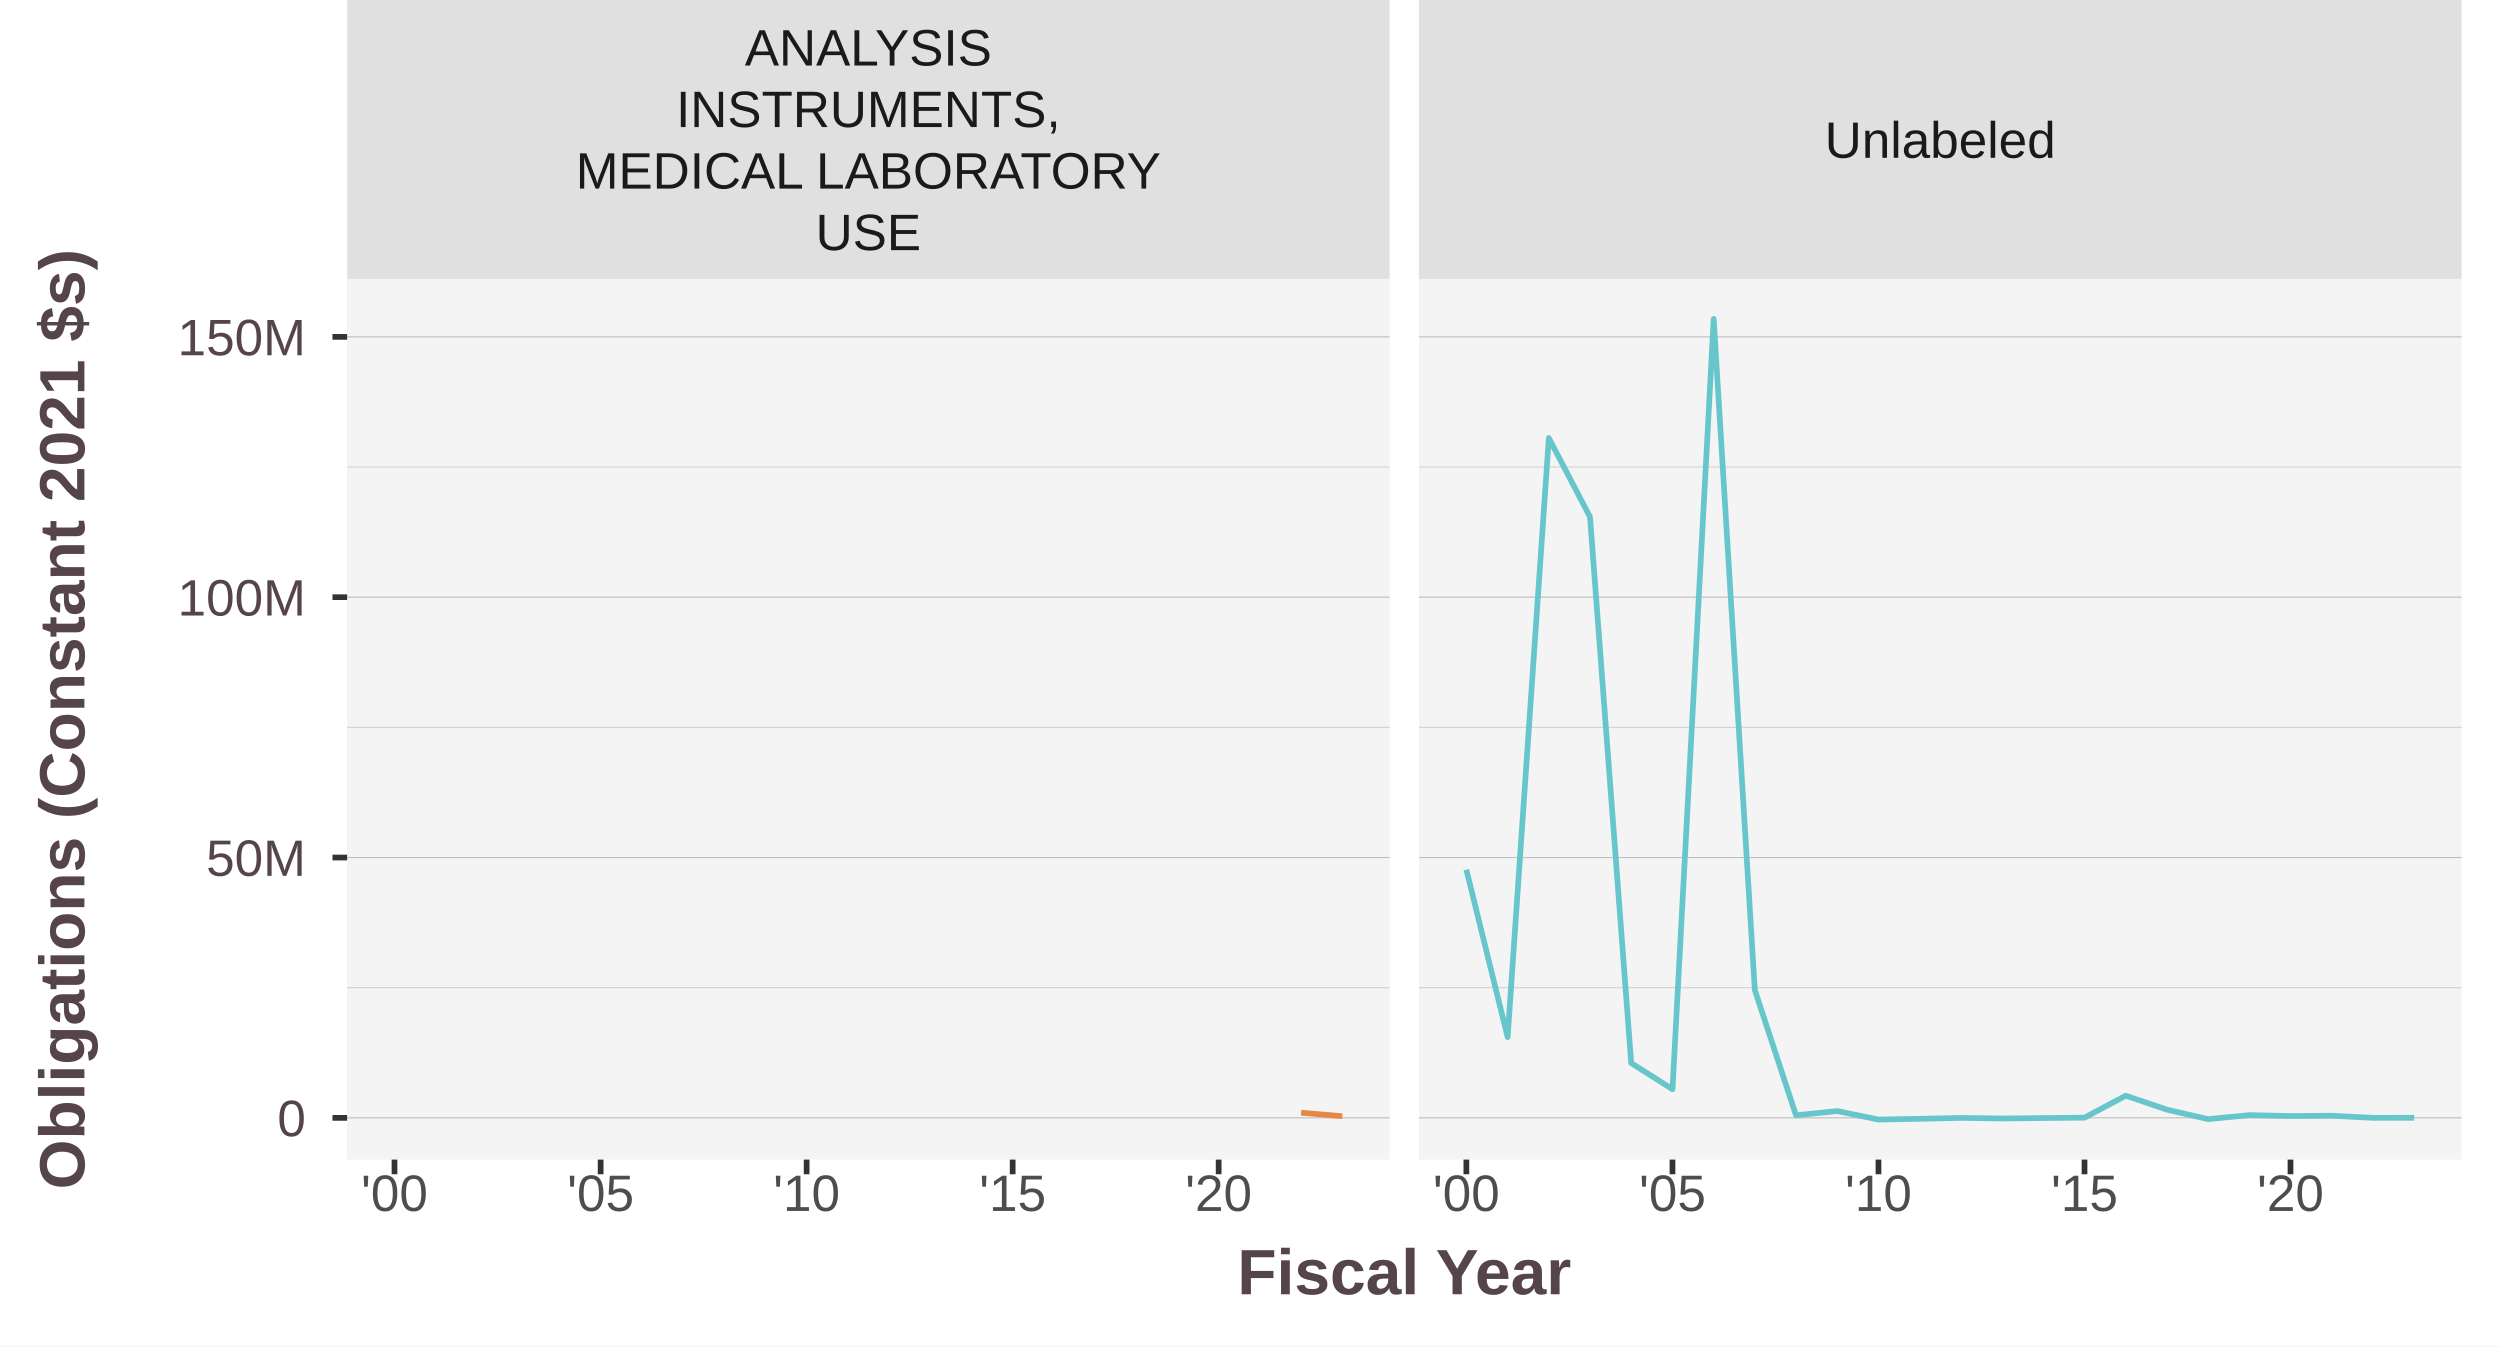
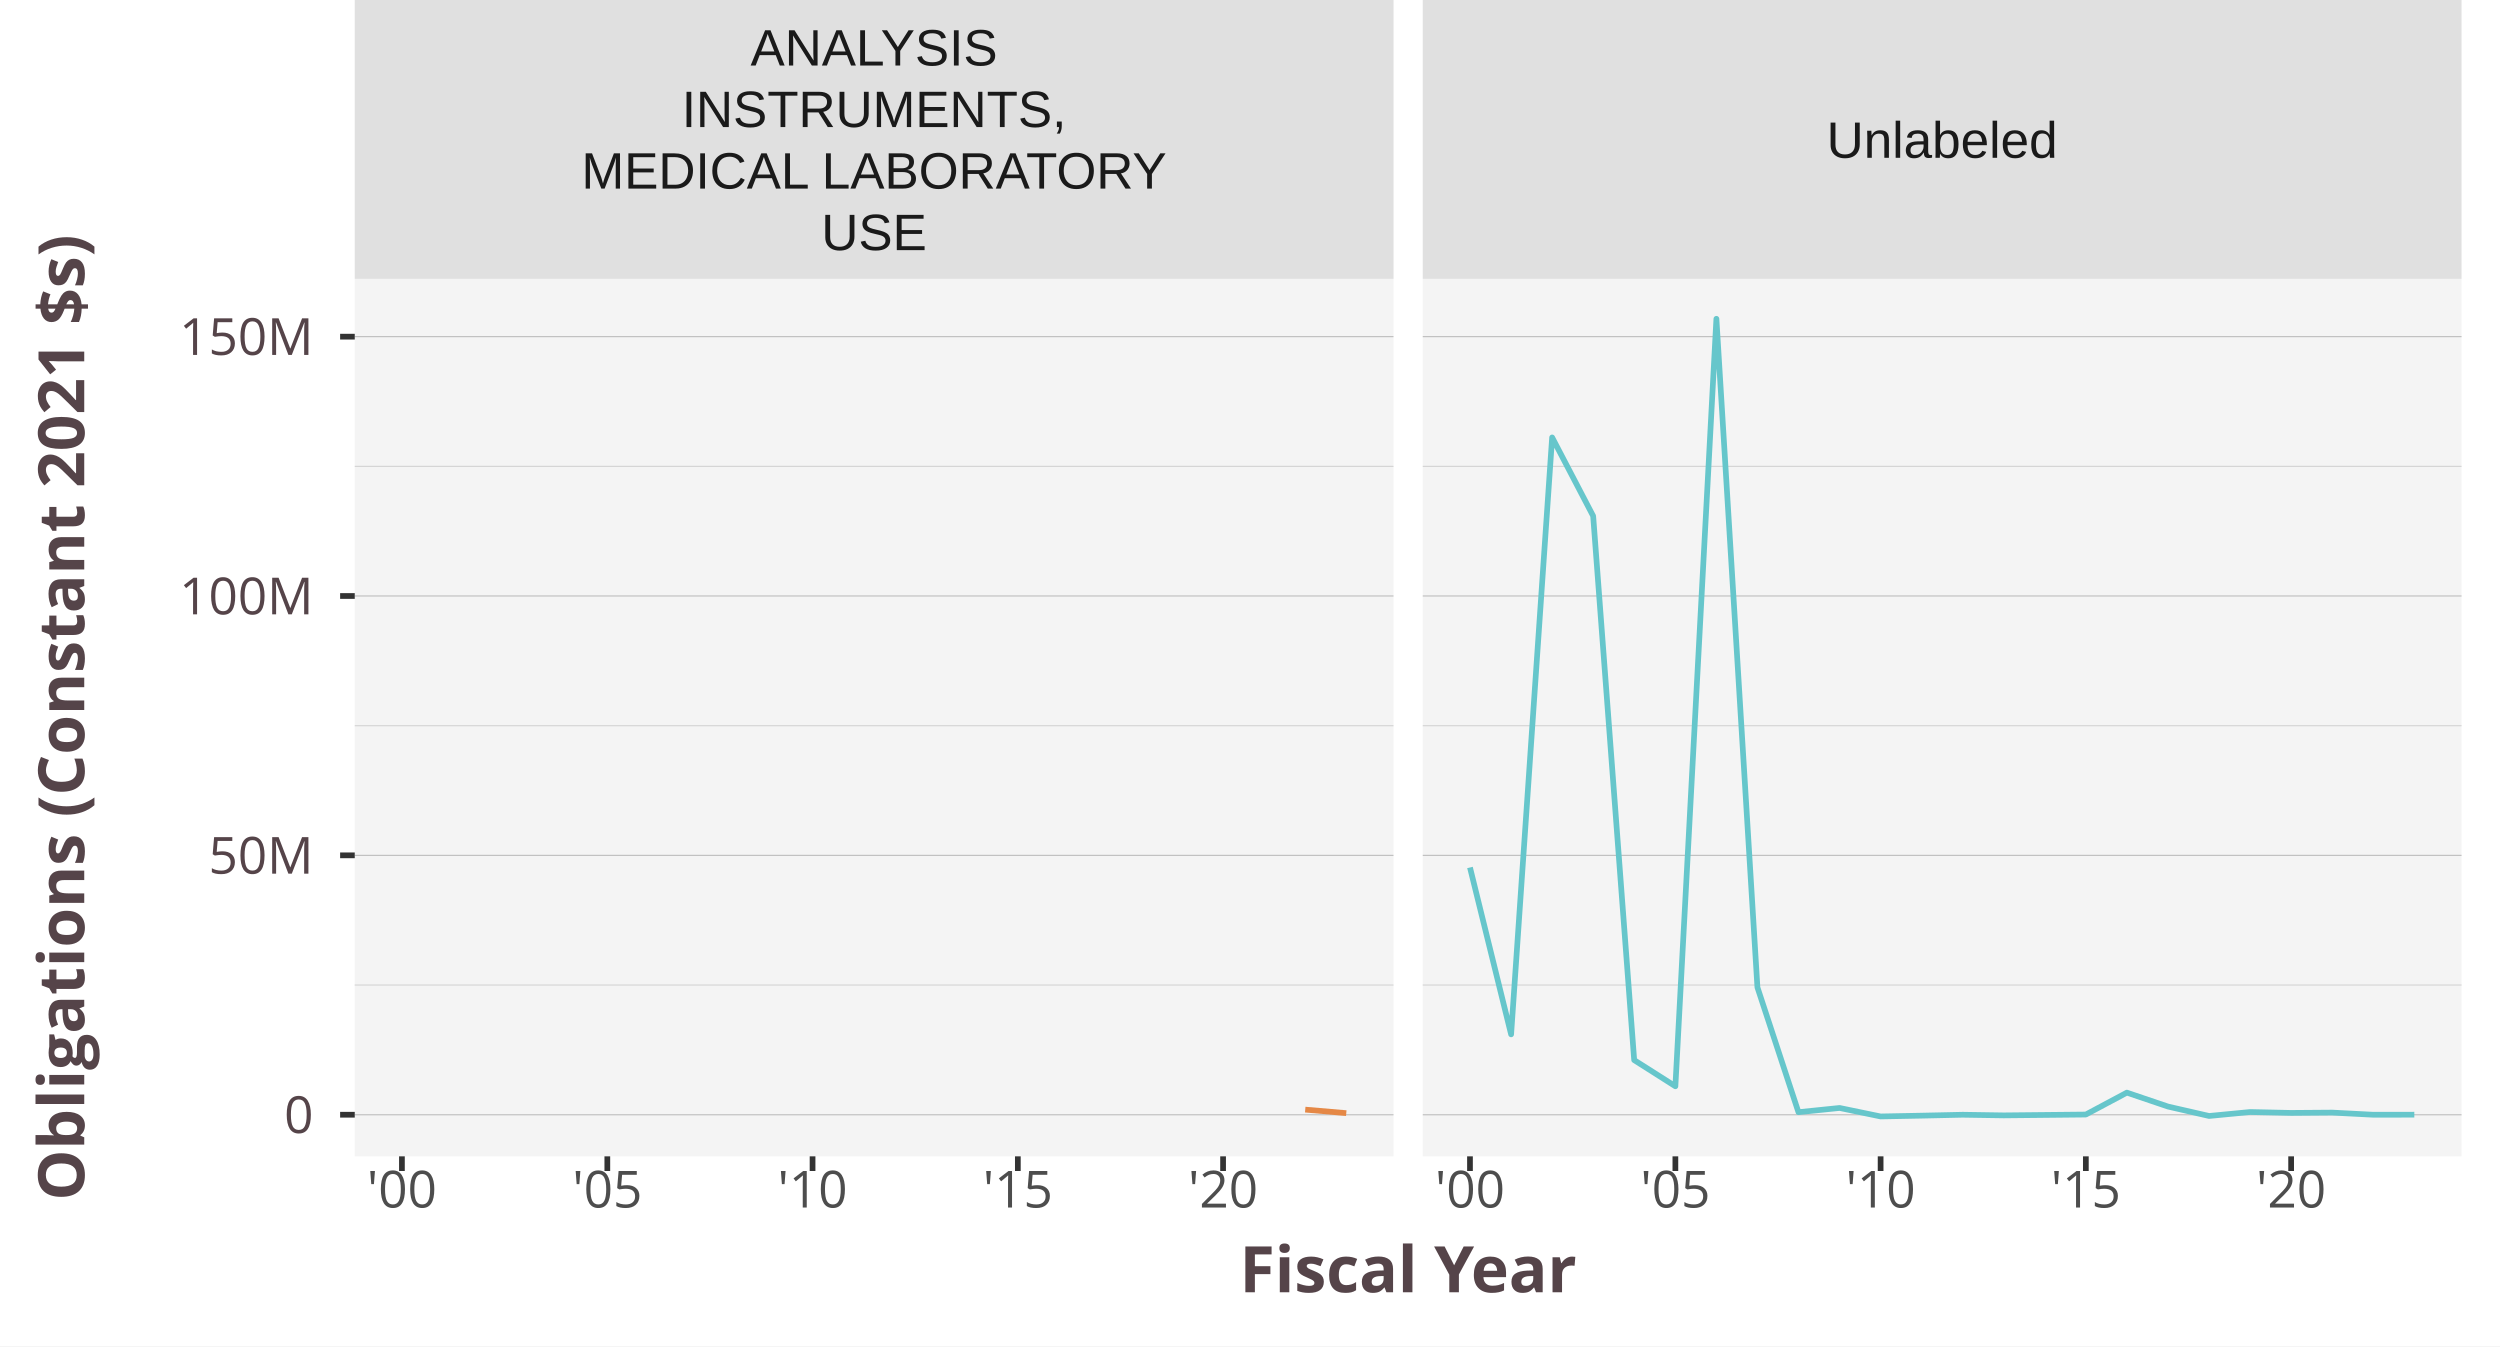
<svg xmlns="http://www.w3.org/2000/svg" class="svglite" width="468.00pt" height="252.00pt" viewBox="0 0 468.00 252.00">
  <defs>
    <style type="text/css">
    .svglite line, .svglite polyline, .svglite polygon, .svglite path, .svglite rect, .svglite circle {
      fill: none;
      stroke: #000000;
      stroke-linecap: round;
      stroke-linejoin: round;
      stroke-miterlimit: 10.00;
    }
    .svglite text {
      white-space: pre;
    }
  </style>
  </defs>
  <rect width="100%" height="100%" style="stroke: none; fill: #FFFFFF;" />
  <defs>
    <clipPath id="cpMC4wMHw0NjguMDB8MC4wMHwyNTIuMDA=">
      <rect x="0.00" y="0.00" width="468.00" height="252.00" />
    </clipPath>
  </defs>
  <g clip-path="url(#cpMC4wMHw0NjguMDB8MC4wMHwyNTIuMDA=)">
    <rect x="0.00" y="0.00" width="468.00" height="252.00" style="stroke-width: 1.07; stroke: #FFFFFF; fill: #FFFFFF;" />
  </g>
  <defs>
-     <clipPath id="cpNjQuOTh8MjYwLjE1fDUyLjIxfDIxNy4wOA==">
-       <rect x="64.98" y="52.21" width="195.17" height="164.87" />
+     <clipPath id="cpNjYuNDF8MjYwLjg2fDUyLjIxfDIxNi40Nw==">
+       <rect x="66.41" y="52.21" width="194.46" height="164.25" />
    </clipPath>
  </defs>
-   <g clip-path="url(#cpNjQuOTh8MjYwLjE1fDUyLjIxfDIxNy4wOA==)">
-     <rect x="64.98" y="52.21" width="195.17" height="164.87" style="stroke-width: 1.07; stroke: none; fill: #F4F4F4;" />
-     <polyline points="64.98,184.89 260.15,184.89 " style="stroke-width: 0.21; stroke: #D3D3D3; stroke-linecap: butt;" />
-     <polyline points="64.98,136.16 260.15,136.16 " style="stroke-width: 0.21; stroke: #D3D3D3; stroke-linecap: butt;" />
-     <polyline points="64.98,87.43 260.15,87.43 " style="stroke-width: 0.21; stroke: #D3D3D3; stroke-linecap: butt;" />
-     <polyline points="64.98,209.26 260.15,209.26 " style="stroke-width: 0.21; stroke: #BEBEBE; stroke-linecap: butt;" />
-     <polyline points="64.98,160.53 260.15,160.53 " style="stroke-width: 0.21; stroke: #BEBEBE; stroke-linecap: butt;" />
-     <polyline points="64.98,111.79 260.15,111.79 " style="stroke-width: 0.21; stroke: #BEBEBE; stroke-linecap: butt;" />
-     <polyline points="64.98,63.06 260.15,63.06 " style="stroke-width: 0.21; stroke: #BEBEBE; stroke-linecap: butt;" />
-     <polyline points="243.57,208.30 251.28,208.96 " style="stroke-width: 1.07; stroke: #E58846; stroke-linecap: butt;" />
+   <g clip-path="url(#cpNjYuNDF8MjYwLjg2fDUyLjIxfDIxNi40Nw==)">
+     <rect x="66.41" y="52.21" width="194.46" height="164.25" style="stroke-width: 1.07; stroke: none; fill: #F4F4F4;" />
+     <polyline points="66.41,184.40 260.86,184.40 " style="stroke-width: 0.21; stroke: #D3D3D3; stroke-linecap: butt;" />
+     <polyline points="66.41,135.85 260.86,135.85 " style="stroke-width: 0.21; stroke: #D3D3D3; stroke-linecap: butt;" />
+     <polyline points="66.41,87.30 260.86,87.30 " style="stroke-width: 0.21; stroke: #D3D3D3; stroke-linecap: butt;" />
+     <polyline points="66.41,208.68 260.86,208.68 " style="stroke-width: 0.21; stroke: #BEBEBE; stroke-linecap: butt;" />
+     <polyline points="66.41,160.12 260.86,160.12 " style="stroke-width: 0.21; stroke: #BEBEBE; stroke-linecap: butt;" />
+     <polyline points="66.41,111.57 260.86,111.57 " style="stroke-width: 0.21; stroke: #BEBEBE; stroke-linecap: butt;" />
+     <polyline points="66.41,63.02 260.86,63.02 " style="stroke-width: 0.21; stroke: #BEBEBE; stroke-linecap: butt;" />
+     <polyline points="244.34,207.72 252.02,208.38 " style="stroke-width: 1.07; stroke: #E58846; stroke-linecap: butt;" />
  </g>
  <g clip-path="url(#cpMC4wMHw0NjguMDB8MC4wMHwyNTIuMDA=)">
</g>
  <defs>
-     <clipPath id="cpMjY1LjYzfDQ2MC44MHw1Mi4yMXwyMTcuMDg=">
-       <rect x="265.63" y="52.21" width="195.17" height="164.87" />
+     <clipPath id="cpMjY2LjM0fDQ2MC44MHw1Mi4yMXwyMTYuNDc=">
+       <rect x="266.34" y="52.21" width="194.46" height="164.25" />
    </clipPath>
  </defs>
-   <g clip-path="url(#cpMjY1LjYzfDQ2MC44MHw1Mi4yMXwyMTcuMDg=)">
-     <rect x="265.63" y="52.21" width="195.17" height="164.87" style="stroke-width: 1.07; stroke: none; fill: #F4F4F4;" />
-     <polyline points="265.63,184.89 460.80,184.89 " style="stroke-width: 0.21; stroke: #D3D3D3; stroke-linecap: butt;" />
-     <polyline points="265.63,136.16 460.80,136.16 " style="stroke-width: 0.21; stroke: #D3D3D3; stroke-linecap: butt;" />
-     <polyline points="265.63,87.43 460.80,87.43 " style="stroke-width: 0.21; stroke: #D3D3D3; stroke-linecap: butt;" />
-     <polyline points="265.63,209.26 460.80,209.26 " style="stroke-width: 0.21; stroke: #BEBEBE; stroke-linecap: butt;" />
-     <polyline points="265.63,160.53 460.80,160.53 " style="stroke-width: 0.21; stroke: #BEBEBE; stroke-linecap: butt;" />
-     <polyline points="265.63,111.79 460.80,111.79 " style="stroke-width: 0.21; stroke: #BEBEBE; stroke-linecap: butt;" />
-     <polyline points="265.63,63.06 460.80,63.06 " style="stroke-width: 0.21; stroke: #BEBEBE; stroke-linecap: butt;" />
-     <polyline points="274.50,162.80 282.23,194.15 289.94,82.00 297.65,96.77 305.36,199.00 313.09,203.91 320.80,59.71 328.50,185.32 336.21,208.78 343.94,207.99 351.65,209.58 359.36,209.44 367.07,209.27 374.80,209.38 390.22,209.22 397.93,205.11 405.66,207.73 413.36,209.50 421.07,208.75 428.78,208.92 436.51,208.86 444.22,209.26 451.93,209.25 " style="stroke-width: 1.07; stroke: #66C6CB; stroke-linecap: butt;" />
+   <g clip-path="url(#cpMjY2LjM0fDQ2MC44MHw1Mi4yMXwyMTYuNDc=)">
+     <rect x="266.34" y="52.21" width="194.46" height="164.25" style="stroke-width: 1.07; stroke: none; fill: #F4F4F4;" />
+     <polyline points="266.34,184.40 460.80,184.40 " style="stroke-width: 0.21; stroke: #D3D3D3; stroke-linecap: butt;" />
+     <polyline points="266.34,135.85 460.80,135.85 " style="stroke-width: 0.21; stroke: #D3D3D3; stroke-linecap: butt;" />
+     <polyline points="266.34,87.30 460.80,87.30 " style="stroke-width: 0.21; stroke: #D3D3D3; stroke-linecap: butt;" />
+     <polyline points="266.34,208.68 460.80,208.68 " style="stroke-width: 0.21; stroke: #BEBEBE; stroke-linecap: butt;" />
+     <polyline points="266.34,160.12 460.80,160.12 " style="stroke-width: 0.21; stroke: #BEBEBE; stroke-linecap: butt;" />
+     <polyline points="266.34,111.57 460.80,111.57 " style="stroke-width: 0.21; stroke: #BEBEBE; stroke-linecap: butt;" />
+     <polyline points="266.34,63.02 460.80,63.02 " style="stroke-width: 0.21; stroke: #BEBEBE; stroke-linecap: butt;" />
+     <polyline points="275.18,162.39 282.88,193.63 290.56,81.89 298.24,96.60 305.92,198.45 313.63,203.35 321.31,59.68 328.99,184.83 336.67,208.20 344.37,207.41 352.05,209.00 359.73,208.85 367.41,208.68 375.11,208.80 390.47,208.64 398.15,204.54 405.86,207.15 413.54,208.91 421.22,208.17 428.90,208.34 436.60,208.28 444.28,208.68 451.96,208.67 " style="stroke-width: 1.07; stroke: #66C6CB; stroke-linecap: butt;" />
  </g>
  <g clip-path="url(#cpMC4wMHw0NjguMDB8MC4wMHwyNTIuMDA=)">
</g>
  <defs>
-     <clipPath id="cpNjQuOTh8MjYwLjE1fDAuMDB8NTIuMjE=">
-       <rect x="64.98" y="0.00" width="195.17" height="52.21" />
+     <clipPath id="cpNjYuNDF8MjYwLjg2fDAuMDB8NTIuMjE=">
+       <rect x="66.41" y="0.00" width="194.46" height="52.21" />
    </clipPath>
  </defs>
-   <g clip-path="url(#cpNjQuOTh8MjYwLjE1fDAuMDB8NTIuMjE=)">
-     <rect x="64.98" y="-0" width="195.17" height="52.21" style="stroke-width: 1.07; stroke: none; fill: #E0E0E0;" />
-     <text x="162.56" y="12.26" text-anchor="middle" style="font-size: 9.60px;fill: #1A1A1A; font-family: &quot;Arial&quot;;" textLength="46.18px" lengthAdjust="spacingAndGlyphs">ANALYSIS</text>
-     <text x="162.56" y="23.78" text-anchor="middle" style="font-size: 9.60px;fill: #1A1A1A; font-family: &quot;Arial&quot;;" textLength="71.93px" lengthAdjust="spacingAndGlyphs">INSTRUMENTS,</text>
-     <text x="162.56" y="35.30" text-anchor="middle" style="font-size: 9.60px;fill: #1A1A1A; font-family: &quot;Arial&quot;;" textLength="109.43px" lengthAdjust="spacingAndGlyphs">MEDICAL LABORATORY</text>
-     <text x="162.56" y="46.82" text-anchor="middle" style="font-size: 9.60px;fill: #1A1A1A; font-family: &quot;Arial&quot;;" textLength="19.71px" lengthAdjust="spacingAndGlyphs">USE</text>
+   <g clip-path="url(#cpNjYuNDF8MjYwLjg2fDAuMDB8NTIuMjE=)">
+     <rect x="66.41" y="-0" width="194.46" height="52.21" style="stroke-width: 1.07; stroke: none; fill: #E0E0E0;" />
+     <text x="163.63" y="12.26" text-anchor="middle" style="font-size: 9.60px;fill: #1A1A1A; font-family: &quot;Arial&quot;;" textLength="46.18px" lengthAdjust="spacingAndGlyphs">ANALYSIS</text>
+     <text x="163.63" y="23.78" text-anchor="middle" style="font-size: 9.60px;fill: #1A1A1A; font-family: &quot;Arial&quot;;" textLength="71.93px" lengthAdjust="spacingAndGlyphs">INSTRUMENTS,</text>
+     <text x="163.63" y="35.30" text-anchor="middle" style="font-size: 9.60px;fill: #1A1A1A; font-family: &quot;Arial&quot;;" textLength="109.43px" lengthAdjust="spacingAndGlyphs">MEDICAL LABORATORY</text>
+     <text x="163.63" y="46.82" text-anchor="middle" style="font-size: 9.60px;fill: #1A1A1A; font-family: &quot;Arial&quot;;" textLength="19.71px" lengthAdjust="spacingAndGlyphs">USE</text>
  </g>
  <g clip-path="url(#cpMC4wMHw0NjguMDB8MC4wMHwyNTIuMDA=)">
</g>
  <defs>
-     <clipPath id="cpMjY1LjYzfDQ2MC44MHwwLjAwfDUyLjIx">
-       <rect x="265.63" y="0.00" width="195.17" height="52.21" />
+     <clipPath id="cpMjY2LjM0fDQ2MC44MHwwLjAwfDUyLjIx">
+       <rect x="266.34" y="0.00" width="194.46" height="52.21" />
    </clipPath>
  </defs>
-   <g clip-path="url(#cpMjY1LjYzfDQ2MC44MHwwLjAwfDUyLjIx)">
-     <rect x="265.63" y="-0" width="195.17" height="52.21" style="stroke-width: 1.07; stroke: none; fill: #E0E0E0;" />
-     <text x="363.21" y="29.54" text-anchor="middle" style="font-size: 9.60px;fill: #1A1A1A; font-family: &quot;Arial&quot;;" textLength="43.20px" lengthAdjust="spacingAndGlyphs">Unlabeled</text>
+   <g clip-path="url(#cpMjY2LjM0fDQ2MC44MHwwLjAwfDUyLjIx)">
+     <rect x="266.34" y="-0" width="194.46" height="52.21" style="stroke-width: 1.07; stroke: none; fill: #E0E0E0;" />
+     <text x="363.57" y="29.54" text-anchor="middle" style="font-size: 9.60px;fill: #1A1A1A; font-family: &quot;Arial&quot;;" textLength="43.20px" lengthAdjust="spacingAndGlyphs">Unlabeled</text>
  </g>
  <g clip-path="url(#cpMC4wMHw0NjguMDB8MC4wMHwyNTIuMDA=)">
-     <polyline points="73.85,219.82 73.85,217.08 " style="stroke-width: 1.07; stroke: #333333; stroke-linecap: butt;" />
-     <polyline points="112.44,219.82 112.44,217.08 " style="stroke-width: 1.07; stroke: #333333; stroke-linecap: butt;" />
-     <polyline points="151.00,219.82 151.00,217.08 " style="stroke-width: 1.07; stroke: #333333; stroke-linecap: butt;" />
-     <polyline points="189.57,219.82 189.57,217.08 " style="stroke-width: 1.07; stroke: #333333; stroke-linecap: butt;" />
-     <polyline points="228.13,219.82 228.13,217.08 " style="stroke-width: 1.07; stroke: #333333; stroke-linecap: butt;" />
-     <text x="73.85" y="226.69" text-anchor="middle" style="font-size: 9.60px;fill: #4D4D4D; font-family: &quot;Arial&quot;;" textLength="12.50px" lengthAdjust="spacingAndGlyphs">'00</text>
-     <text x="112.44" y="226.69" text-anchor="middle" style="font-size: 9.60px;fill: #4D4D4D; font-family: &quot;Arial&quot;;" textLength="12.50px" lengthAdjust="spacingAndGlyphs">'05</text>
-     <text x="151.00" y="226.69" text-anchor="middle" style="font-size: 9.60px;fill: #4D4D4D; font-family: &quot;Arial&quot;;" textLength="12.50px" lengthAdjust="spacingAndGlyphs">'10</text>
-     <text x="189.57" y="226.69" text-anchor="middle" style="font-size: 9.60px;fill: #4D4D4D; font-family: &quot;Arial&quot;;" textLength="12.50px" lengthAdjust="spacingAndGlyphs">'15</text>
-     <text x="228.13" y="226.69" text-anchor="middle" style="font-size: 9.60px;fill: #4D4D4D; font-family: &quot;Arial&quot;;" textLength="12.50px" lengthAdjust="spacingAndGlyphs">'20</text>
-     <polyline points="274.50,219.82 274.50,217.08 " style="stroke-width: 1.07; stroke: #333333; stroke-linecap: butt;" />
-     <polyline points="313.09,219.82 313.09,217.08 " style="stroke-width: 1.07; stroke: #333333; stroke-linecap: butt;" />
-     <polyline points="351.65,219.82 351.65,217.08 " style="stroke-width: 1.07; stroke: #333333; stroke-linecap: butt;" />
-     <polyline points="390.22,219.82 390.22,217.08 " style="stroke-width: 1.07; stroke: #333333; stroke-linecap: butt;" />
-     <polyline points="428.78,219.82 428.78,217.08 " style="stroke-width: 1.07; stroke: #333333; stroke-linecap: butt;" />
-     <text x="274.50" y="226.69" text-anchor="middle" style="font-size: 9.60px;fill: #4D4D4D; font-family: &quot;Arial&quot;;" textLength="12.50px" lengthAdjust="spacingAndGlyphs">'00</text>
-     <text x="313.09" y="226.69" text-anchor="middle" style="font-size: 9.60px;fill: #4D4D4D; font-family: &quot;Arial&quot;;" textLength="12.50px" lengthAdjust="spacingAndGlyphs">'05</text>
-     <text x="351.65" y="226.69" text-anchor="middle" style="font-size: 9.60px;fill: #4D4D4D; font-family: &quot;Arial&quot;;" textLength="12.50px" lengthAdjust="spacingAndGlyphs">'10</text>
-     <text x="390.22" y="226.69" text-anchor="middle" style="font-size: 9.60px;fill: #4D4D4D; font-family: &quot;Arial&quot;;" textLength="12.50px" lengthAdjust="spacingAndGlyphs">'15</text>
-     <text x="428.78" y="226.69" text-anchor="middle" style="font-size: 9.60px;fill: #4D4D4D; font-family: &quot;Arial&quot;;" textLength="12.50px" lengthAdjust="spacingAndGlyphs">'20</text>
-     <text x="57.26" y="212.69" text-anchor="end" style="font-size: 9.60px;fill: #554449; font-family: &quot;Arial&quot;;" textLength="5.34px" lengthAdjust="spacingAndGlyphs">0</text>
-     <text x="57.26" y="163.96" text-anchor="end" style="font-size: 9.60px;fill: #554449; font-family: &quot;Arial&quot;;" textLength="18.66px" lengthAdjust="spacingAndGlyphs">50M</text>
-     <text x="57.26" y="115.23" text-anchor="end" style="font-size: 9.60px;fill: #554449; font-family: &quot;Arial&quot;;" textLength="24.00px" lengthAdjust="spacingAndGlyphs">100M</text>
-     <text x="57.26" y="66.50" text-anchor="end" style="font-size: 9.60px;fill: #554449; font-family: &quot;Arial&quot;;" textLength="24.00px" lengthAdjust="spacingAndGlyphs">150M</text>
-     <polyline points="62.24,209.26 64.98,209.26 " style="stroke-width: 1.07; stroke: #333333; stroke-linecap: butt;" />
-     <polyline points="62.24,160.53 64.98,160.53 " style="stroke-width: 1.07; stroke: #333333; stroke-linecap: butt;" />
-     <polyline points="62.24,111.79 64.98,111.79 " style="stroke-width: 1.07; stroke: #333333; stroke-linecap: butt;" />
-     <polyline points="62.24,63.06 64.98,63.06 " style="stroke-width: 1.07; stroke: #333333; stroke-linecap: butt;" />
-     <text x="262.89" y="242.28" text-anchor="middle" style="font-size: 12.00px; font-weight: bold;fill: #554449; font-family: &quot;Arial&quot;;" textLength="62.50px" lengthAdjust="spacingAndGlyphs">Fiscal Year</text>
-     <text transform="translate(15.80,134.64) rotate(-90)" text-anchor="middle" style="font-size: 12.00px; font-weight: bold;fill: #554449; font-family: &quot;Arial&quot;;" textLength="176.04px" lengthAdjust="spacingAndGlyphs">Obligations (Constant 2021 $s)</text>
+     <polyline points="75.24,219.21 75.24,216.47 " style="stroke-width: 1.07; stroke: #333333; stroke-linecap: butt;" />
+     <polyline points="113.69,219.21 113.69,216.47 " style="stroke-width: 1.07; stroke: #333333; stroke-linecap: butt;" />
+     <polyline points="152.11,219.21 152.11,216.47 " style="stroke-width: 1.07; stroke: #333333; stroke-linecap: butt;" />
+     <polyline points="190.54,219.21 190.54,216.47 " style="stroke-width: 1.07; stroke: #333333; stroke-linecap: butt;" />
+     <polyline points="228.96,219.21 228.96,216.47 " style="stroke-width: 1.07; stroke: #333333; stroke-linecap: butt;" />
+     <text x="75.24" y="226.05" text-anchor="middle" style="font-size: 9.60px;fill: #4D4D4D; font-family: &quot;Open Sans&quot;;" textLength="13.08px" lengthAdjust="spacingAndGlyphs">'00</text>
+     <text x="113.69" y="226.05" text-anchor="middle" style="font-size: 9.60px;fill: #4D4D4D; font-family: &quot;Open Sans&quot;;" textLength="13.08px" lengthAdjust="spacingAndGlyphs">'05</text>
+     <text x="152.11" y="226.05" text-anchor="middle" style="font-size: 9.60px;fill: #4D4D4D; font-family: &quot;Open Sans&quot;;" textLength="13.08px" lengthAdjust="spacingAndGlyphs">'10</text>
+     <text x="190.54" y="226.05" text-anchor="middle" style="font-size: 9.60px;fill: #4D4D4D; font-family: &quot;Open Sans&quot;;" textLength="13.08px" lengthAdjust="spacingAndGlyphs">'15</text>
+     <text x="228.96" y="226.05" text-anchor="middle" style="font-size: 9.60px;fill: #4D4D4D; font-family: &quot;Open Sans&quot;;" textLength="13.08px" lengthAdjust="spacingAndGlyphs">'20</text>
+     <polyline points="275.18,219.21 275.18,216.47 " style="stroke-width: 1.07; stroke: #333333; stroke-linecap: butt;" />
+     <polyline points="313.63,219.21 313.63,216.47 " style="stroke-width: 1.07; stroke: #333333; stroke-linecap: butt;" />
+     <polyline points="352.05,219.21 352.05,216.47 " style="stroke-width: 1.07; stroke: #333333; stroke-linecap: butt;" />
+     <polyline points="390.47,219.21 390.47,216.47 " style="stroke-width: 1.07; stroke: #333333; stroke-linecap: butt;" />
+     <polyline points="428.90,219.21 428.90,216.47 " style="stroke-width: 1.07; stroke: #333333; stroke-linecap: butt;" />
+     <text x="275.18" y="226.05" text-anchor="middle" style="font-size: 9.60px;fill: #4D4D4D; font-family: &quot;Open Sans&quot;;" textLength="13.08px" lengthAdjust="spacingAndGlyphs">'00</text>
+     <text x="313.63" y="226.05" text-anchor="middle" style="font-size: 9.60px;fill: #4D4D4D; font-family: &quot;Open Sans&quot;;" textLength="13.08px" lengthAdjust="spacingAndGlyphs">'05</text>
+     <text x="352.05" y="226.05" text-anchor="middle" style="font-size: 9.60px;fill: #4D4D4D; font-family: &quot;Open Sans&quot;;" textLength="13.08px" lengthAdjust="spacingAndGlyphs">'10</text>
+     <text x="390.47" y="226.05" text-anchor="middle" style="font-size: 9.60px;fill: #4D4D4D; font-family: &quot;Open Sans&quot;;" textLength="13.08px" lengthAdjust="spacingAndGlyphs">'15</text>
+     <text x="428.90" y="226.05" text-anchor="middle" style="font-size: 9.60px;fill: #4D4D4D; font-family: &quot;Open Sans&quot;;" textLength="13.08px" lengthAdjust="spacingAndGlyphs">'20</text>
+     <text x="58.68" y="212.10" text-anchor="end" style="font-size: 9.60px;fill: #554449; font-family: &quot;Open Sans&quot;;" textLength="5.49px" lengthAdjust="spacingAndGlyphs">0</text>
+     <text x="58.68" y="163.55" text-anchor="end" style="font-size: 9.60px;fill: #554449; font-family: &quot;Open Sans&quot;;" textLength="19.60px" lengthAdjust="spacingAndGlyphs">50M</text>
+     <text x="58.68" y="115.00" text-anchor="end" style="font-size: 9.60px;fill: #554449; font-family: &quot;Open Sans&quot;;" textLength="25.08px" lengthAdjust="spacingAndGlyphs">100M</text>
+     <text x="58.68" y="66.44" text-anchor="end" style="font-size: 9.60px;fill: #554449; font-family: &quot;Open Sans&quot;;" textLength="25.08px" lengthAdjust="spacingAndGlyphs">150M</text>
+     <polyline points="63.67,208.68 66.41,208.68 " style="stroke-width: 1.07; stroke: #333333; stroke-linecap: butt;" />
+     <polyline points="63.67,160.12 66.41,160.12 " style="stroke-width: 1.07; stroke: #333333; stroke-linecap: butt;" />
+     <polyline points="63.67,111.57 66.41,111.57 " style="stroke-width: 1.07; stroke: #333333; stroke-linecap: butt;" />
+     <polyline points="63.67,63.02 66.41,63.02 " style="stroke-width: 1.07; stroke: #333333; stroke-linecap: butt;" />
+     <text x="263.60" y="241.91" text-anchor="middle" style="font-size: 12.00px; font-weight: bold;fill: #554449; font-family: &quot;Open Sans&quot;;" textLength="63.71px" lengthAdjust="spacingAndGlyphs">Fiscal Year</text>
+     <text transform="translate(15.77,134.34) rotate(-90)" text-anchor="middle" style="font-size: 12.00px; font-weight: bold;fill: #554449; font-family: &quot;Open Sans&quot;;" textLength="180.95px" lengthAdjust="spacingAndGlyphs">Obligations (Constant 2021 $s)</text>
  </g>
</svg>
